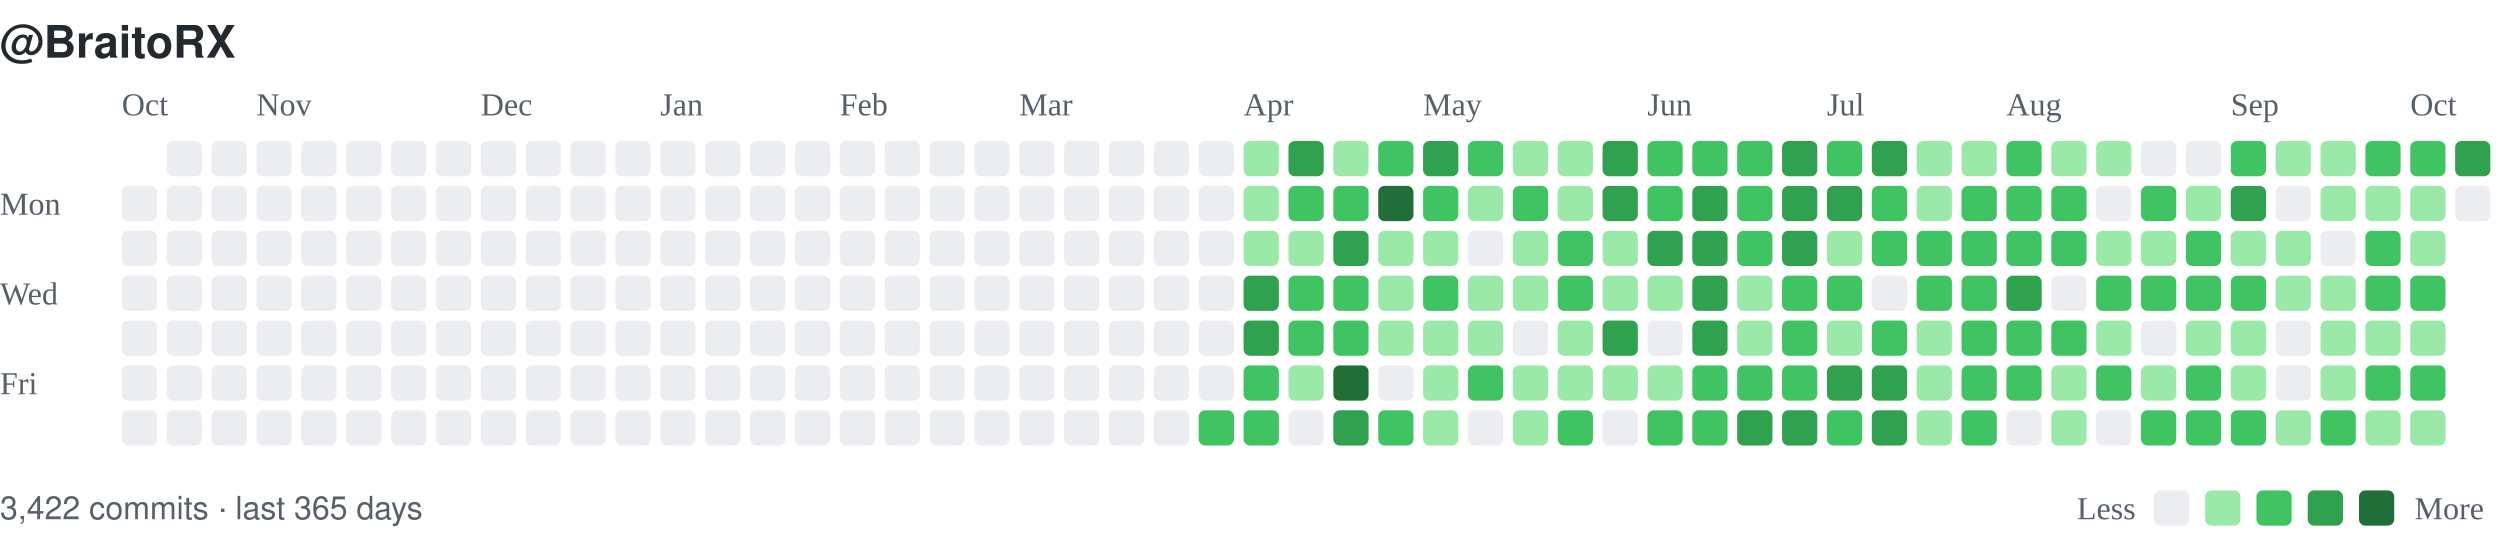
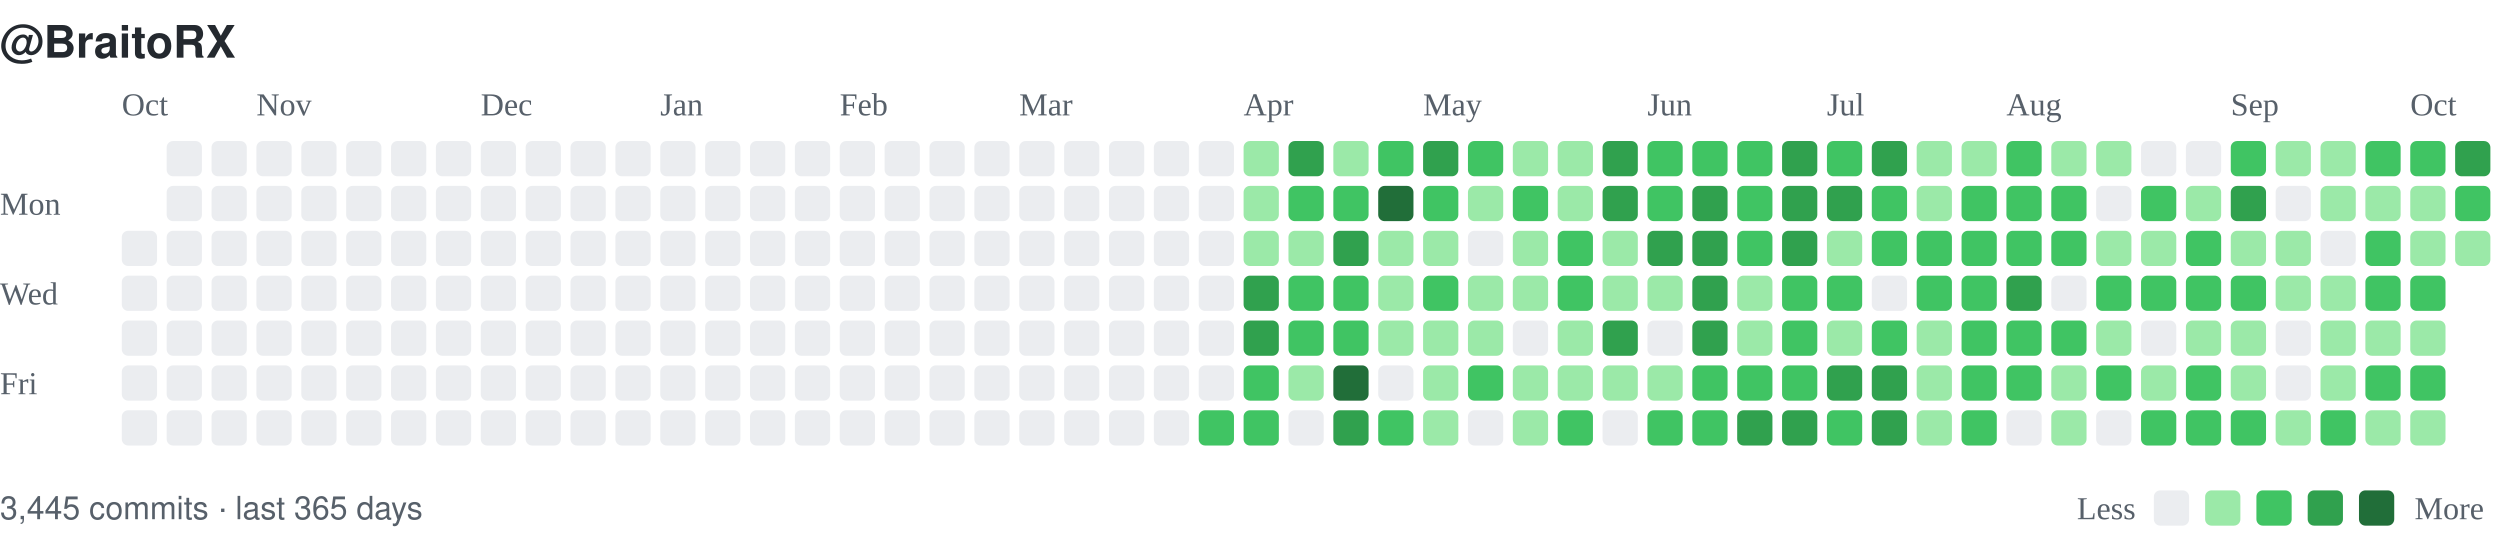
<svg xmlns="http://www.w3.org/2000/svg" width="780" height="170" viewBox="0 0 780 170" role="img">
  <text x="0" y="18" font-size="14" font-weight="600" fill="#24292f" font-family="ui-sans-serif,-apple-system,Segoe UI,Helvetica,Arial,sans-serif">@BraitoRX</text>
  <text x="0" y="67" font-size="10" fill="#57606a">Mon</text>
  <text x="0" y="95" font-size="10" fill="#57606a">Wed</text>
  <text x="0" y="123" font-size="10" fill="#57606a">Fri</text>
  <text x="38" y="36" font-size="10" fill="#57606a">Oct</text>
-   <rect x="38" y="58" width="11" height="11" rx="2" fill="#ebedf0" />
  <rect x="38" y="72" width="11" height="11" rx="2" fill="#ebedf0" />
  <rect x="38" y="86" width="11" height="11" rx="2" fill="#ebedf0" />
  <rect x="38" y="100" width="11" height="11" rx="2" fill="#ebedf0" />
  <rect x="38" y="114" width="11" height="11" rx="2" fill="#ebedf0" />
  <rect x="38" y="128" width="11" height="11" rx="2" fill="#ebedf0" />
  <rect x="52" y="44" width="11" height="11" rx="2" fill="#ebedf0" />
  <rect x="52" y="58" width="11" height="11" rx="2" fill="#ebedf0" />
  <rect x="52" y="72" width="11" height="11" rx="2" fill="#ebedf0" />
  <rect x="52" y="86" width="11" height="11" rx="2" fill="#ebedf0" />
  <rect x="52" y="100" width="11" height="11" rx="2" fill="#ebedf0" />
  <rect x="52" y="114" width="11" height="11" rx="2" fill="#ebedf0" />
  <rect x="52" y="128" width="11" height="11" rx="2" fill="#ebedf0" />
  <rect x="66" y="44" width="11" height="11" rx="2" fill="#ebedf0" />
  <rect x="66" y="58" width="11" height="11" rx="2" fill="#ebedf0" />
  <rect x="66" y="72" width="11" height="11" rx="2" fill="#ebedf0" />
  <rect x="66" y="86" width="11" height="11" rx="2" fill="#ebedf0" />
  <rect x="66" y="100" width="11" height="11" rx="2" fill="#ebedf0" />
  <rect x="66" y="114" width="11" height="11" rx="2" fill="#ebedf0" />
  <rect x="66" y="128" width="11" height="11" rx="2" fill="#ebedf0" />
  <text x="80" y="36" font-size="10" fill="#57606a">Nov</text>
  <rect x="80" y="44" width="11" height="11" rx="2" fill="#ebedf0" />
  <rect x="80" y="58" width="11" height="11" rx="2" fill="#ebedf0" />
  <rect x="80" y="72" width="11" height="11" rx="2" fill="#ebedf0" />
  <rect x="80" y="86" width="11" height="11" rx="2" fill="#ebedf0" />
  <rect x="80" y="100" width="11" height="11" rx="2" fill="#ebedf0" />
  <rect x="80" y="114" width="11" height="11" rx="2" fill="#ebedf0" />
  <rect x="80" y="128" width="11" height="11" rx="2" fill="#ebedf0" />
  <rect x="94" y="44" width="11" height="11" rx="2" fill="#ebedf0" />
  <rect x="94" y="58" width="11" height="11" rx="2" fill="#ebedf0" />
  <rect x="94" y="72" width="11" height="11" rx="2" fill="#ebedf0" />
  <rect x="94" y="86" width="11" height="11" rx="2" fill="#ebedf0" />
  <rect x="94" y="100" width="11" height="11" rx="2" fill="#ebedf0" />
  <rect x="94" y="114" width="11" height="11" rx="2" fill="#ebedf0" />
  <rect x="94" y="128" width="11" height="11" rx="2" fill="#ebedf0" />
  <rect x="108" y="44" width="11" height="11" rx="2" fill="#ebedf0" />
  <rect x="108" y="58" width="11" height="11" rx="2" fill="#ebedf0" />
  <rect x="108" y="72" width="11" height="11" rx="2" fill="#ebedf0" />
  <rect x="108" y="86" width="11" height="11" rx="2" fill="#ebedf0" />
  <rect x="108" y="100" width="11" height="11" rx="2" fill="#ebedf0" />
  <rect x="108" y="114" width="11" height="11" rx="2" fill="#ebedf0" />
  <rect x="108" y="128" width="11" height="11" rx="2" fill="#ebedf0" />
  <rect x="122" y="44" width="11" height="11" rx="2" fill="#ebedf0" />
  <rect x="122" y="58" width="11" height="11" rx="2" fill="#ebedf0" />
  <rect x="122" y="72" width="11" height="11" rx="2" fill="#ebedf0" />
  <rect x="122" y="86" width="11" height="11" rx="2" fill="#ebedf0" />
  <rect x="122" y="100" width="11" height="11" rx="2" fill="#ebedf0" />
  <rect x="122" y="114" width="11" height="11" rx="2" fill="#ebedf0" />
  <rect x="122" y="128" width="11" height="11" rx="2" fill="#ebedf0" />
  <rect x="136" y="44" width="11" height="11" rx="2" fill="#ebedf0" />
  <rect x="136" y="58" width="11" height="11" rx="2" fill="#ebedf0" />
  <rect x="136" y="72" width="11" height="11" rx="2" fill="#ebedf0" />
  <rect x="136" y="86" width="11" height="11" rx="2" fill="#ebedf0" />
  <rect x="136" y="100" width="11" height="11" rx="2" fill="#ebedf0" />
  <rect x="136" y="114" width="11" height="11" rx="2" fill="#ebedf0" />
  <rect x="136" y="128" width="11" height="11" rx="2" fill="#ebedf0" />
  <text x="150" y="36" font-size="10" fill="#57606a">Dec</text>
  <rect x="150" y="44" width="11" height="11" rx="2" fill="#ebedf0" />
  <rect x="150" y="58" width="11" height="11" rx="2" fill="#ebedf0" />
  <rect x="150" y="72" width="11" height="11" rx="2" fill="#ebedf0" />
  <rect x="150" y="86" width="11" height="11" rx="2" fill="#ebedf0" />
  <rect x="150" y="100" width="11" height="11" rx="2" fill="#ebedf0" />
  <rect x="150" y="114" width="11" height="11" rx="2" fill="#ebedf0" />
  <rect x="150" y="128" width="11" height="11" rx="2" fill="#ebedf0" />
  <rect x="164" y="44" width="11" height="11" rx="2" fill="#ebedf0" />
  <rect x="164" y="58" width="11" height="11" rx="2" fill="#ebedf0" />
  <rect x="164" y="72" width="11" height="11" rx="2" fill="#ebedf0" />
  <rect x="164" y="86" width="11" height="11" rx="2" fill="#ebedf0" />
  <rect x="164" y="100" width="11" height="11" rx="2" fill="#ebedf0" />
  <rect x="164" y="114" width="11" height="11" rx="2" fill="#ebedf0" />
  <rect x="164" y="128" width="11" height="11" rx="2" fill="#ebedf0" />
  <rect x="178" y="44" width="11" height="11" rx="2" fill="#ebedf0" />
  <rect x="178" y="58" width="11" height="11" rx="2" fill="#ebedf0" />
  <rect x="178" y="72" width="11" height="11" rx="2" fill="#ebedf0" />
  <rect x="178" y="86" width="11" height="11" rx="2" fill="#ebedf0" />
  <rect x="178" y="100" width="11" height="11" rx="2" fill="#ebedf0" />
  <rect x="178" y="114" width="11" height="11" rx="2" fill="#ebedf0" />
  <rect x="178" y="128" width="11" height="11" rx="2" fill="#ebedf0" />
  <rect x="192" y="44" width="11" height="11" rx="2" fill="#ebedf0" />
  <rect x="192" y="58" width="11" height="11" rx="2" fill="#ebedf0" />
  <rect x="192" y="72" width="11" height="11" rx="2" fill="#ebedf0" />
  <rect x="192" y="86" width="11" height="11" rx="2" fill="#ebedf0" />
  <rect x="192" y="100" width="11" height="11" rx="2" fill="#ebedf0" />
  <rect x="192" y="114" width="11" height="11" rx="2" fill="#ebedf0" />
  <rect x="192" y="128" width="11" height="11" rx="2" fill="#ebedf0" />
  <text x="206" y="36" font-size="10" fill="#57606a">Jan</text>
  <rect x="206" y="44" width="11" height="11" rx="2" fill="#ebedf0" />
  <rect x="206" y="58" width="11" height="11" rx="2" fill="#ebedf0" />
  <rect x="206" y="72" width="11" height="11" rx="2" fill="#ebedf0" />
  <rect x="206" y="86" width="11" height="11" rx="2" fill="#ebedf0" />
  <rect x="206" y="100" width="11" height="11" rx="2" fill="#ebedf0" />
  <rect x="206" y="114" width="11" height="11" rx="2" fill="#ebedf0" />
  <rect x="206" y="128" width="11" height="11" rx="2" fill="#ebedf0" />
  <rect x="220" y="44" width="11" height="11" rx="2" fill="#ebedf0" />
  <rect x="220" y="58" width="11" height="11" rx="2" fill="#ebedf0" />
  <rect x="220" y="72" width="11" height="11" rx="2" fill="#ebedf0" />
  <rect x="220" y="86" width="11" height="11" rx="2" fill="#ebedf0" />
  <rect x="220" y="100" width="11" height="11" rx="2" fill="#ebedf0" />
  <rect x="220" y="114" width="11" height="11" rx="2" fill="#ebedf0" />
  <rect x="220" y="128" width="11" height="11" rx="2" fill="#ebedf0" />
  <rect x="234" y="44" width="11" height="11" rx="2" fill="#ebedf0" />
  <rect x="234" y="58" width="11" height="11" rx="2" fill="#ebedf0" />
  <rect x="234" y="72" width="11" height="11" rx="2" fill="#ebedf0" />
  <rect x="234" y="86" width="11" height="11" rx="2" fill="#ebedf0" />
  <rect x="234" y="100" width="11" height="11" rx="2" fill="#ebedf0" />
  <rect x="234" y="114" width="11" height="11" rx="2" fill="#ebedf0" />
  <rect x="234" y="128" width="11" height="11" rx="2" fill="#ebedf0" />
  <rect x="248" y="44" width="11" height="11" rx="2" fill="#ebedf0" />
  <rect x="248" y="58" width="11" height="11" rx="2" fill="#ebedf0" />
  <rect x="248" y="72" width="11" height="11" rx="2" fill="#ebedf0" />
  <rect x="248" y="86" width="11" height="11" rx="2" fill="#ebedf0" />
  <rect x="248" y="100" width="11" height="11" rx="2" fill="#ebedf0" />
  <rect x="248" y="114" width="11" height="11" rx="2" fill="#ebedf0" />
  <rect x="248" y="128" width="11" height="11" rx="2" fill="#ebedf0" />
  <text x="262" y="36" font-size="10" fill="#57606a">Feb</text>
  <rect x="262" y="44" width="11" height="11" rx="2" fill="#ebedf0" />
  <rect x="262" y="58" width="11" height="11" rx="2" fill="#ebedf0" />
  <rect x="262" y="72" width="11" height="11" rx="2" fill="#ebedf0" />
  <rect x="262" y="86" width="11" height="11" rx="2" fill="#ebedf0" />
  <rect x="262" y="100" width="11" height="11" rx="2" fill="#ebedf0" />
  <rect x="262" y="114" width="11" height="11" rx="2" fill="#ebedf0" />
  <rect x="262" y="128" width="11" height="11" rx="2" fill="#ebedf0" />
  <rect x="276" y="44" width="11" height="11" rx="2" fill="#ebedf0" />
  <rect x="276" y="58" width="11" height="11" rx="2" fill="#ebedf0" />
  <rect x="276" y="72" width="11" height="11" rx="2" fill="#ebedf0" />
  <rect x="276" y="86" width="11" height="11" rx="2" fill="#ebedf0" />
  <rect x="276" y="100" width="11" height="11" rx="2" fill="#ebedf0" />
  <rect x="276" y="114" width="11" height="11" rx="2" fill="#ebedf0" />
  <rect x="276" y="128" width="11" height="11" rx="2" fill="#ebedf0" />
  <rect x="290" y="44" width="11" height="11" rx="2" fill="#ebedf0" />
  <rect x="290" y="58" width="11" height="11" rx="2" fill="#ebedf0" />
  <rect x="290" y="72" width="11" height="11" rx="2" fill="#ebedf0" />
  <rect x="290" y="86" width="11" height="11" rx="2" fill="#ebedf0" />
  <rect x="290" y="100" width="11" height="11" rx="2" fill="#ebedf0" />
  <rect x="290" y="114" width="11" height="11" rx="2" fill="#ebedf0" />
  <rect x="290" y="128" width="11" height="11" rx="2" fill="#ebedf0" />
  <rect x="304" y="44" width="11" height="11" rx="2" fill="#ebedf0" />
  <rect x="304" y="58" width="11" height="11" rx="2" fill="#ebedf0" />
  <rect x="304" y="72" width="11" height="11" rx="2" fill="#ebedf0" />
  <rect x="304" y="86" width="11" height="11" rx="2" fill="#ebedf0" />
  <rect x="304" y="100" width="11" height="11" rx="2" fill="#ebedf0" />
  <rect x="304" y="114" width="11" height="11" rx="2" fill="#ebedf0" />
  <rect x="304" y="128" width="11" height="11" rx="2" fill="#ebedf0" />
  <text x="318" y="36" font-size="10" fill="#57606a">Mar</text>
  <rect x="318" y="44" width="11" height="11" rx="2" fill="#ebedf0" />
  <rect x="318" y="58" width="11" height="11" rx="2" fill="#ebedf0" />
  <rect x="318" y="72" width="11" height="11" rx="2" fill="#ebedf0" />
  <rect x="318" y="86" width="11" height="11" rx="2" fill="#ebedf0" />
  <rect x="318" y="100" width="11" height="11" rx="2" fill="#ebedf0" />
  <rect x="318" y="114" width="11" height="11" rx="2" fill="#ebedf0" />
  <rect x="318" y="128" width="11" height="11" rx="2" fill="#ebedf0" />
  <rect x="332" y="44" width="11" height="11" rx="2" fill="#ebedf0" />
  <rect x="332" y="58" width="11" height="11" rx="2" fill="#ebedf0" />
  <rect x="332" y="72" width="11" height="11" rx="2" fill="#ebedf0" />
  <rect x="332" y="86" width="11" height="11" rx="2" fill="#ebedf0" />
  <rect x="332" y="100" width="11" height="11" rx="2" fill="#ebedf0" />
  <rect x="332" y="114" width="11" height="11" rx="2" fill="#ebedf0" />
  <rect x="332" y="128" width="11" height="11" rx="2" fill="#ebedf0" />
  <rect x="346" y="44" width="11" height="11" rx="2" fill="#ebedf0" />
  <rect x="346" y="58" width="11" height="11" rx="2" fill="#ebedf0" />
  <rect x="346" y="72" width="11" height="11" rx="2" fill="#ebedf0" />
  <rect x="346" y="86" width="11" height="11" rx="2" fill="#ebedf0" />
  <rect x="346" y="100" width="11" height="11" rx="2" fill="#ebedf0" />
  <rect x="346" y="114" width="11" height="11" rx="2" fill="#ebedf0" />
  <rect x="346" y="128" width="11" height="11" rx="2" fill="#ebedf0" />
  <rect x="360" y="44" width="11" height="11" rx="2" fill="#ebedf0" />
  <rect x="360" y="58" width="11" height="11" rx="2" fill="#ebedf0" />
  <rect x="360" y="72" width="11" height="11" rx="2" fill="#ebedf0" />
  <rect x="360" y="86" width="11" height="11" rx="2" fill="#ebedf0" />
  <rect x="360" y="100" width="11" height="11" rx="2" fill="#ebedf0" />
  <rect x="360" y="114" width="11" height="11" rx="2" fill="#ebedf0" />
  <rect x="360" y="128" width="11" height="11" rx="2" fill="#ebedf0" />
  <rect x="374" y="44" width="11" height="11" rx="2" fill="#ebedf0" />
  <rect x="374" y="58" width="11" height="11" rx="2" fill="#ebedf0" />
  <rect x="374" y="72" width="11" height="11" rx="2" fill="#ebedf0" />
  <rect x="374" y="86" width="11" height="11" rx="2" fill="#ebedf0" />
  <rect x="374" y="100" width="11" height="11" rx="2" fill="#ebedf0" />
  <rect x="374" y="114" width="11" height="11" rx="2" fill="#ebedf0" />
  <rect x="374" y="128" width="11" height="11" rx="2" fill="#40c463" />
  <text x="388" y="36" font-size="10" fill="#57606a">Apr</text>
  <rect x="388" y="44" width="11" height="11" rx="2" fill="#9be9a8" />
  <rect x="388" y="58" width="11" height="11" rx="2" fill="#9be9a8" />
  <rect x="388" y="72" width="11" height="11" rx="2" fill="#9be9a8" />
  <rect x="388" y="86" width="11" height="11" rx="2" fill="#30a14e" />
  <rect x="388" y="100" width="11" height="11" rx="2" fill="#30a14e" />
  <rect x="388" y="114" width="11" height="11" rx="2" fill="#40c463" />
  <rect x="388" y="128" width="11" height="11" rx="2" fill="#40c463" />
  <rect x="402" y="44" width="11" height="11" rx="2" fill="#30a14e" />
  <rect x="402" y="58" width="11" height="11" rx="2" fill="#40c463" />
  <rect x="402" y="72" width="11" height="11" rx="2" fill="#9be9a8" />
  <rect x="402" y="86" width="11" height="11" rx="2" fill="#40c463" />
  <rect x="402" y="100" width="11" height="11" rx="2" fill="#40c463" />
  <rect x="402" y="114" width="11" height="11" rx="2" fill="#9be9a8" />
  <rect x="402" y="128" width="11" height="11" rx="2" fill="#ebedf0" />
  <rect x="416" y="44" width="11" height="11" rx="2" fill="#9be9a8" />
  <rect x="416" y="58" width="11" height="11" rx="2" fill="#40c463" />
  <rect x="416" y="72" width="11" height="11" rx="2" fill="#30a14e" />
  <rect x="416" y="86" width="11" height="11" rx="2" fill="#40c463" />
  <rect x="416" y="100" width="11" height="11" rx="2" fill="#40c463" />
  <rect x="416" y="114" width="11" height="11" rx="2" fill="#216e39" />
  <rect x="416" y="128" width="11" height="11" rx="2" fill="#30a14e" />
  <rect x="430" y="44" width="11" height="11" rx="2" fill="#40c463" />
  <rect x="430" y="58" width="11" height="11" rx="2" fill="#216e39" />
  <rect x="430" y="72" width="11" height="11" rx="2" fill="#9be9a8" />
  <rect x="430" y="86" width="11" height="11" rx="2" fill="#9be9a8" />
  <rect x="430" y="100" width="11" height="11" rx="2" fill="#9be9a8" />
  <rect x="430" y="114" width="11" height="11" rx="2" fill="#ebedf0" />
  <rect x="430" y="128" width="11" height="11" rx="2" fill="#40c463" />
  <text x="444" y="36" font-size="10" fill="#57606a">May</text>
  <rect x="444" y="44" width="11" height="11" rx="2" fill="#30a14e" />
  <rect x="444" y="58" width="11" height="11" rx="2" fill="#40c463" />
  <rect x="444" y="72" width="11" height="11" rx="2" fill="#9be9a8" />
  <rect x="444" y="86" width="11" height="11" rx="2" fill="#40c463" />
  <rect x="444" y="100" width="11" height="11" rx="2" fill="#9be9a8" />
  <rect x="444" y="114" width="11" height="11" rx="2" fill="#9be9a8" />
  <rect x="444" y="128" width="11" height="11" rx="2" fill="#9be9a8" />
  <rect x="458" y="44" width="11" height="11" rx="2" fill="#40c463" />
  <rect x="458" y="58" width="11" height="11" rx="2" fill="#9be9a8" />
  <rect x="458" y="72" width="11" height="11" rx="2" fill="#ebedf0" />
  <rect x="458" y="86" width="11" height="11" rx="2" fill="#9be9a8" />
  <rect x="458" y="100" width="11" height="11" rx="2" fill="#9be9a8" />
  <rect x="458" y="114" width="11" height="11" rx="2" fill="#40c463" />
  <rect x="458" y="128" width="11" height="11" rx="2" fill="#ebedf0" />
  <rect x="472" y="44" width="11" height="11" rx="2" fill="#9be9a8" />
  <rect x="472" y="58" width="11" height="11" rx="2" fill="#40c463" />
  <rect x="472" y="72" width="11" height="11" rx="2" fill="#9be9a8" />
  <rect x="472" y="86" width="11" height="11" rx="2" fill="#9be9a8" />
  <rect x="472" y="100" width="11" height="11" rx="2" fill="#ebedf0" />
  <rect x="472" y="114" width="11" height="11" rx="2" fill="#9be9a8" />
  <rect x="472" y="128" width="11" height="11" rx="2" fill="#9be9a8" />
  <rect x="486" y="44" width="11" height="11" rx="2" fill="#9be9a8" />
  <rect x="486" y="58" width="11" height="11" rx="2" fill="#9be9a8" />
  <rect x="486" y="72" width="11" height="11" rx="2" fill="#40c463" />
  <rect x="486" y="86" width="11" height="11" rx="2" fill="#40c463" />
  <rect x="486" y="100" width="11" height="11" rx="2" fill="#9be9a8" />
  <rect x="486" y="114" width="11" height="11" rx="2" fill="#9be9a8" />
  <rect x="486" y="128" width="11" height="11" rx="2" fill="#40c463" />
  <rect x="500" y="44" width="11" height="11" rx="2" fill="#30a14e" />
  <rect x="500" y="58" width="11" height="11" rx="2" fill="#30a14e" />
  <rect x="500" y="72" width="11" height="11" rx="2" fill="#9be9a8" />
  <rect x="500" y="86" width="11" height="11" rx="2" fill="#9be9a8" />
  <rect x="500" y="100" width="11" height="11" rx="2" fill="#30a14e" />
  <rect x="500" y="114" width="11" height="11" rx="2" fill="#9be9a8" />
  <rect x="500" y="128" width="11" height="11" rx="2" fill="#ebedf0" />
  <text x="514" y="36" font-size="10" fill="#57606a">Jun</text>
  <rect x="514" y="44" width="11" height="11" rx="2" fill="#40c463" />
  <rect x="514" y="58" width="11" height="11" rx="2" fill="#40c463" />
  <rect x="514" y="72" width="11" height="11" rx="2" fill="#30a14e" />
  <rect x="514" y="86" width="11" height="11" rx="2" fill="#9be9a8" />
  <rect x="514" y="100" width="11" height="11" rx="2" fill="#ebedf0" />
  <rect x="514" y="114" width="11" height="11" rx="2" fill="#9be9a8" />
  <rect x="514" y="128" width="11" height="11" rx="2" fill="#40c463" />
  <rect x="528" y="44" width="11" height="11" rx="2" fill="#40c463" />
  <rect x="528" y="58" width="11" height="11" rx="2" fill="#30a14e" />
  <rect x="528" y="72" width="11" height="11" rx="2" fill="#30a14e" />
  <rect x="528" y="86" width="11" height="11" rx="2" fill="#30a14e" />
  <rect x="528" y="100" width="11" height="11" rx="2" fill="#30a14e" />
  <rect x="528" y="114" width="11" height="11" rx="2" fill="#40c463" />
  <rect x="528" y="128" width="11" height="11" rx="2" fill="#40c463" />
  <rect x="542" y="44" width="11" height="11" rx="2" fill="#40c463" />
  <rect x="542" y="58" width="11" height="11" rx="2" fill="#40c463" />
  <rect x="542" y="72" width="11" height="11" rx="2" fill="#40c463" />
  <rect x="542" y="86" width="11" height="11" rx="2" fill="#9be9a8" />
  <rect x="542" y="100" width="11" height="11" rx="2" fill="#9be9a8" />
  <rect x="542" y="114" width="11" height="11" rx="2" fill="#40c463" />
  <rect x="542" y="128" width="11" height="11" rx="2" fill="#30a14e" />
  <rect x="556" y="44" width="11" height="11" rx="2" fill="#30a14e" />
  <rect x="556" y="58" width="11" height="11" rx="2" fill="#30a14e" />
  <rect x="556" y="72" width="11" height="11" rx="2" fill="#30a14e" />
  <rect x="556" y="86" width="11" height="11" rx="2" fill="#40c463" />
  <rect x="556" y="100" width="11" height="11" rx="2" fill="#40c463" />
  <rect x="556" y="114" width="11" height="11" rx="2" fill="#40c463" />
  <rect x="556" y="128" width="11" height="11" rx="2" fill="#30a14e" />
  <text x="570" y="36" font-size="10" fill="#57606a">Jul</text>
  <rect x="570" y="44" width="11" height="11" rx="2" fill="#40c463" />
  <rect x="570" y="58" width="11" height="11" rx="2" fill="#30a14e" />
  <rect x="570" y="72" width="11" height="11" rx="2" fill="#9be9a8" />
  <rect x="570" y="86" width="11" height="11" rx="2" fill="#40c463" />
  <rect x="570" y="100" width="11" height="11" rx="2" fill="#9be9a8" />
  <rect x="570" y="114" width="11" height="11" rx="2" fill="#30a14e" />
  <rect x="570" y="128" width="11" height="11" rx="2" fill="#40c463" />
  <rect x="584" y="44" width="11" height="11" rx="2" fill="#30a14e" />
  <rect x="584" y="58" width="11" height="11" rx="2" fill="#40c463" />
  <rect x="584" y="72" width="11" height="11" rx="2" fill="#40c463" />
  <rect x="584" y="86" width="11" height="11" rx="2" fill="#ebedf0" />
  <rect x="584" y="100" width="11" height="11" rx="2" fill="#40c463" />
  <rect x="584" y="114" width="11" height="11" rx="2" fill="#30a14e" />
  <rect x="584" y="128" width="11" height="11" rx="2" fill="#30a14e" />
  <rect x="598" y="44" width="11" height="11" rx="2" fill="#9be9a8" />
  <rect x="598" y="58" width="11" height="11" rx="2" fill="#9be9a8" />
  <rect x="598" y="72" width="11" height="11" rx="2" fill="#40c463" />
  <rect x="598" y="86" width="11" height="11" rx="2" fill="#40c463" />
  <rect x="598" y="100" width="11" height="11" rx="2" fill="#9be9a8" />
  <rect x="598" y="114" width="11" height="11" rx="2" fill="#9be9a8" />
  <rect x="598" y="128" width="11" height="11" rx="2" fill="#9be9a8" />
  <rect x="612" y="44" width="11" height="11" rx="2" fill="#9be9a8" />
  <rect x="612" y="58" width="11" height="11" rx="2" fill="#40c463" />
  <rect x="612" y="72" width="11" height="11" rx="2" fill="#40c463" />
  <rect x="612" y="86" width="11" height="11" rx="2" fill="#40c463" />
  <rect x="612" y="100" width="11" height="11" rx="2" fill="#40c463" />
  <rect x="612" y="114" width="11" height="11" rx="2" fill="#40c463" />
  <rect x="612" y="128" width="11" height="11" rx="2" fill="#40c463" />
  <text x="626" y="36" font-size="10" fill="#57606a">Aug</text>
  <rect x="626" y="44" width="11" height="11" rx="2" fill="#40c463" />
  <rect x="626" y="58" width="11" height="11" rx="2" fill="#40c463" />
  <rect x="626" y="72" width="11" height="11" rx="2" fill="#40c463" />
  <rect x="626" y="86" width="11" height="11" rx="2" fill="#30a14e" />
  <rect x="626" y="100" width="11" height="11" rx="2" fill="#40c463" />
  <rect x="626" y="114" width="11" height="11" rx="2" fill="#40c463" />
  <rect x="626" y="128" width="11" height="11" rx="2" fill="#ebedf0" />
  <rect x="640" y="44" width="11" height="11" rx="2" fill="#9be9a8" />
  <rect x="640" y="58" width="11" height="11" rx="2" fill="#40c463" />
  <rect x="640" y="72" width="11" height="11" rx="2" fill="#40c463" />
  <rect x="640" y="86" width="11" height="11" rx="2" fill="#ebedf0" />
  <rect x="640" y="100" width="11" height="11" rx="2" fill="#40c463" />
  <rect x="640" y="114" width="11" height="11" rx="2" fill="#9be9a8" />
  <rect x="640" y="128" width="11" height="11" rx="2" fill="#9be9a8" />
  <rect x="654" y="44" width="11" height="11" rx="2" fill="#9be9a8" />
  <rect x="654" y="58" width="11" height="11" rx="2" fill="#ebedf0" />
  <rect x="654" y="72" width="11" height="11" rx="2" fill="#9be9a8" />
  <rect x="654" y="86" width="11" height="11" rx="2" fill="#40c463" />
  <rect x="654" y="100" width="11" height="11" rx="2" fill="#9be9a8" />
  <rect x="654" y="114" width="11" height="11" rx="2" fill="#40c463" />
  <rect x="654" y="128" width="11" height="11" rx="2" fill="#ebedf0" />
  <rect x="668" y="44" width="11" height="11" rx="2" fill="#ebedf0" />
  <rect x="668" y="58" width="11" height="11" rx="2" fill="#40c463" />
  <rect x="668" y="72" width="11" height="11" rx="2" fill="#9be9a8" />
  <rect x="668" y="86" width="11" height="11" rx="2" fill="#40c463" />
  <rect x="668" y="100" width="11" height="11" rx="2" fill="#ebedf0" />
  <rect x="668" y="114" width="11" height="11" rx="2" fill="#9be9a8" />
  <rect x="668" y="128" width="11" height="11" rx="2" fill="#40c463" />
  <rect x="682" y="44" width="11" height="11" rx="2" fill="#ebedf0" />
  <rect x="682" y="58" width="11" height="11" rx="2" fill="#9be9a8" />
  <rect x="682" y="72" width="11" height="11" rx="2" fill="#40c463" />
  <rect x="682" y="86" width="11" height="11" rx="2" fill="#40c463" />
  <rect x="682" y="100" width="11" height="11" rx="2" fill="#9be9a8" />
  <rect x="682" y="114" width="11" height="11" rx="2" fill="#40c463" />
  <rect x="682" y="128" width="11" height="11" rx="2" fill="#40c463" />
  <text x="696" y="36" font-size="10" fill="#57606a">Sep</text>
  <rect x="696" y="44" width="11" height="11" rx="2" fill="#40c463" />
  <rect x="696" y="58" width="11" height="11" rx="2" fill="#30a14e" />
  <rect x="696" y="72" width="11" height="11" rx="2" fill="#9be9a8" />
  <rect x="696" y="86" width="11" height="11" rx="2" fill="#40c463" />
  <rect x="696" y="100" width="11" height="11" rx="2" fill="#9be9a8" />
  <rect x="696" y="114" width="11" height="11" rx="2" fill="#9be9a8" />
  <rect x="696" y="128" width="11" height="11" rx="2" fill="#40c463" />
  <rect x="710" y="44" width="11" height="11" rx="2" fill="#9be9a8" />
  <rect x="710" y="58" width="11" height="11" rx="2" fill="#ebedf0" />
  <rect x="710" y="72" width="11" height="11" rx="2" fill="#9be9a8" />
  <rect x="710" y="86" width="11" height="11" rx="2" fill="#9be9a8" />
  <rect x="710" y="100" width="11" height="11" rx="2" fill="#ebedf0" />
  <rect x="710" y="114" width="11" height="11" rx="2" fill="#ebedf0" />
  <rect x="710" y="128" width="11" height="11" rx="2" fill="#9be9a8" />
  <rect x="724" y="44" width="11" height="11" rx="2" fill="#9be9a8" />
  <rect x="724" y="58" width="11" height="11" rx="2" fill="#9be9a8" />
  <rect x="724" y="72" width="11" height="11" rx="2" fill="#ebedf0" />
  <rect x="724" y="86" width="11" height="11" rx="2" fill="#9be9a8" />
  <rect x="724" y="100" width="11" height="11" rx="2" fill="#9be9a8" />
  <rect x="724" y="114" width="11" height="11" rx="2" fill="#9be9a8" />
  <rect x="724" y="128" width="11" height="11" rx="2" fill="#40c463" />
  <rect x="738" y="44" width="11" height="11" rx="2" fill="#40c463" />
  <rect x="738" y="58" width="11" height="11" rx="2" fill="#9be9a8" />
  <rect x="738" y="72" width="11" height="11" rx="2" fill="#40c463" />
  <rect x="738" y="86" width="11" height="11" rx="2" fill="#40c463" />
  <rect x="738" y="100" width="11" height="11" rx="2" fill="#9be9a8" />
  <rect x="738" y="114" width="11" height="11" rx="2" fill="#40c463" />
  <rect x="738" y="128" width="11" height="11" rx="2" fill="#9be9a8" />
  <text x="752" y="36" font-size="10" fill="#57606a">Oct</text>
  <rect x="752" y="44" width="11" height="11" rx="2" fill="#40c463" />
  <rect x="752" y="58" width="11" height="11" rx="2" fill="#9be9a8" />
  <rect x="752" y="72" width="11" height="11" rx="2" fill="#9be9a8" />
  <rect x="752" y="86" width="11" height="11" rx="2" fill="#40c463" />
  <rect x="752" y="100" width="11" height="11" rx="2" fill="#9be9a8" />
  <rect x="752" y="114" width="11" height="11" rx="2" fill="#40c463" />
  <rect x="752" y="128" width="11" height="11" rx="2" fill="#9be9a8" />
  <rect x="766" y="44" width="11" height="11" rx="2" fill="#30a14e" />
-   <rect x="766" y="58" width="11" height="11" rx="2" fill="#ebedf0" />
+   <rect x="766" y="58" width="11" height="11" rx="2" fill="#40c463" />
+   <rect x="766" y="72" width="11" height="11" rx="2" fill="#9be9a8" />
  <text x="648" y="162" font-size="10" fill="#57606a">Less</text>
  <rect x="672" y="153" width="11" height="11" rx="2" fill="#ebedf0" />
  <rect x="688" y="153" width="11" height="11" rx="2" fill="#9be9a8" />
  <rect x="704" y="153" width="11" height="11" rx="2" fill="#40c463" />
  <rect x="720" y="153" width="11" height="11" rx="2" fill="#30a14e" />
  <rect x="736" y="153" width="11" height="11" rx="2" fill="#216e39" />
  <text x="775" y="162" font-size="10" fill="#57606a" text-anchor="end">More</text>
-   <text x="0" y="162" font-size="10" fill="#57606a" font-family="ui-sans-serif,-apple-system,Segoe UI,Helvetica,Arial,sans-serif">3,422 commits · last 365 days</text>
+   <text x="0" y="162" font-size="10" fill="#57606a" font-family="ui-sans-serif,-apple-system,Segoe UI,Helvetica,Arial,sans-serif">3,445 commits · last 365 days</text>
</svg>
